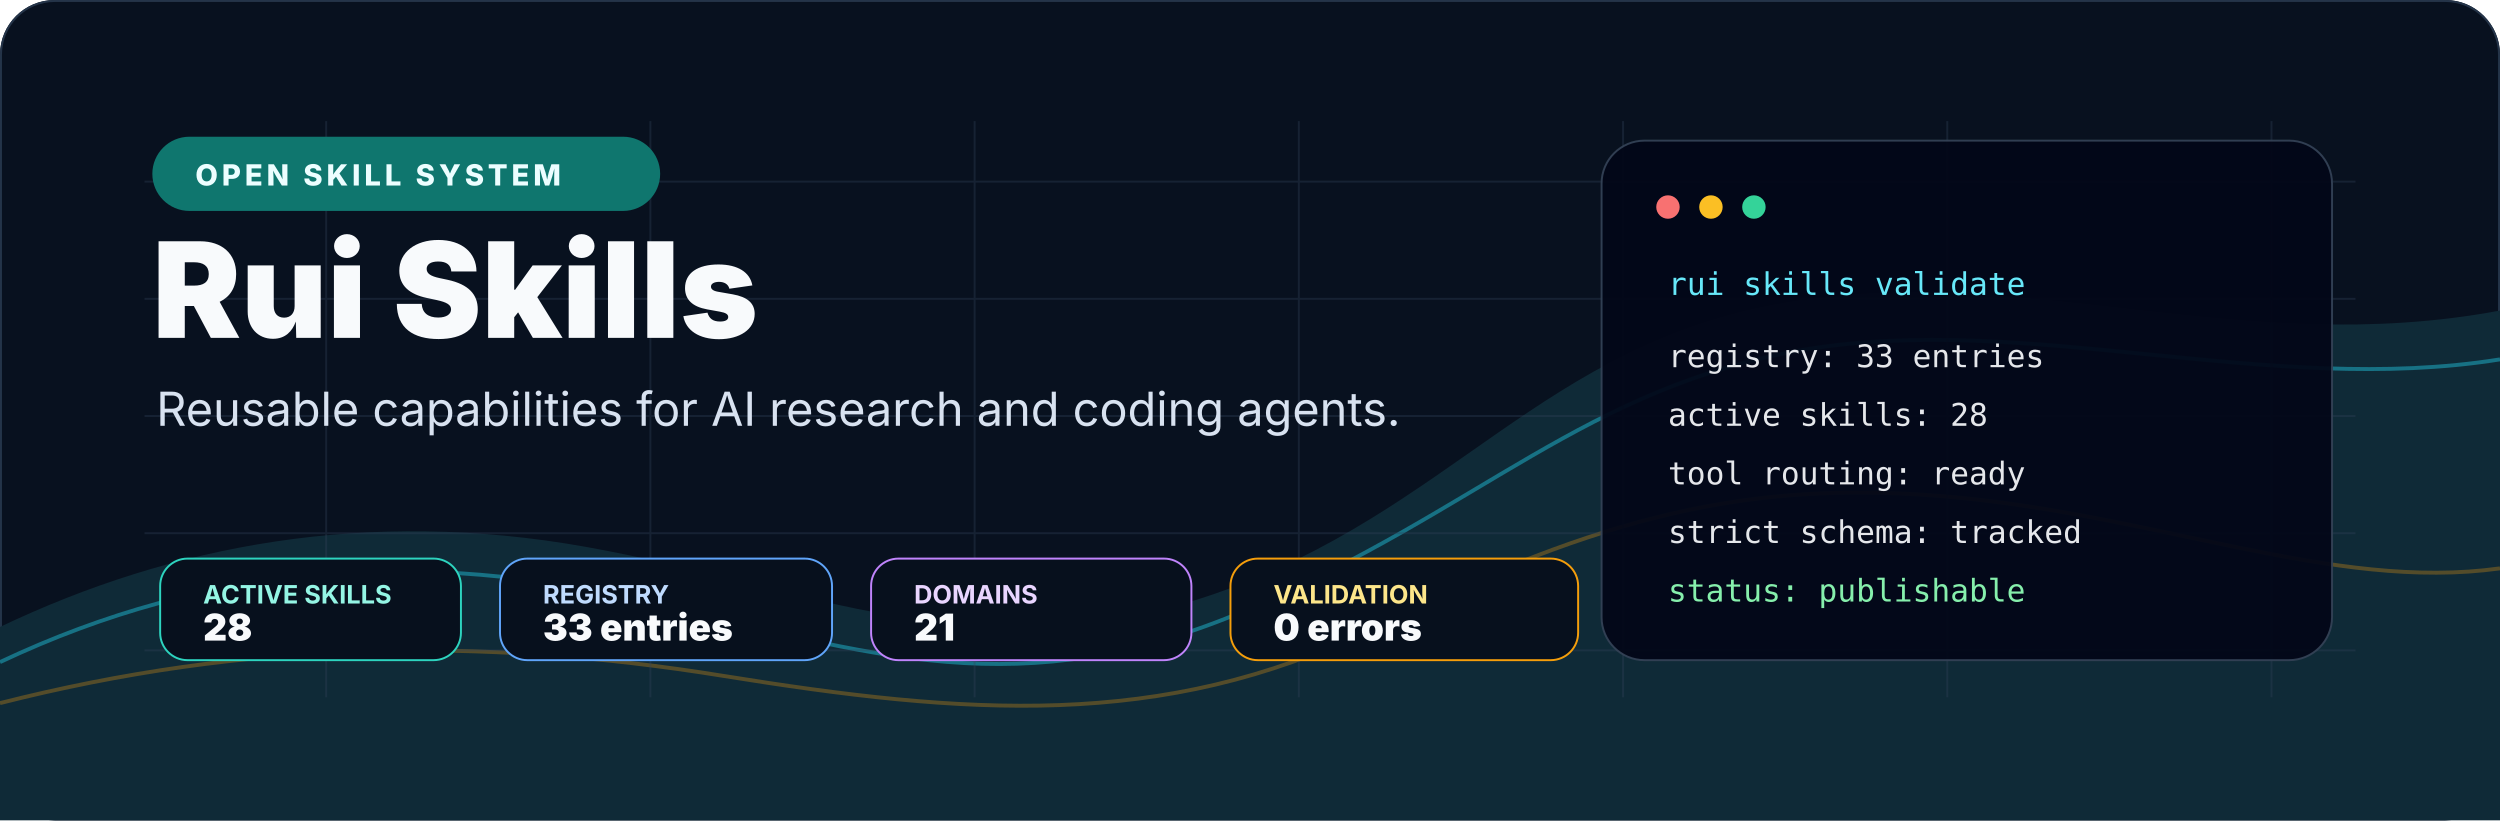
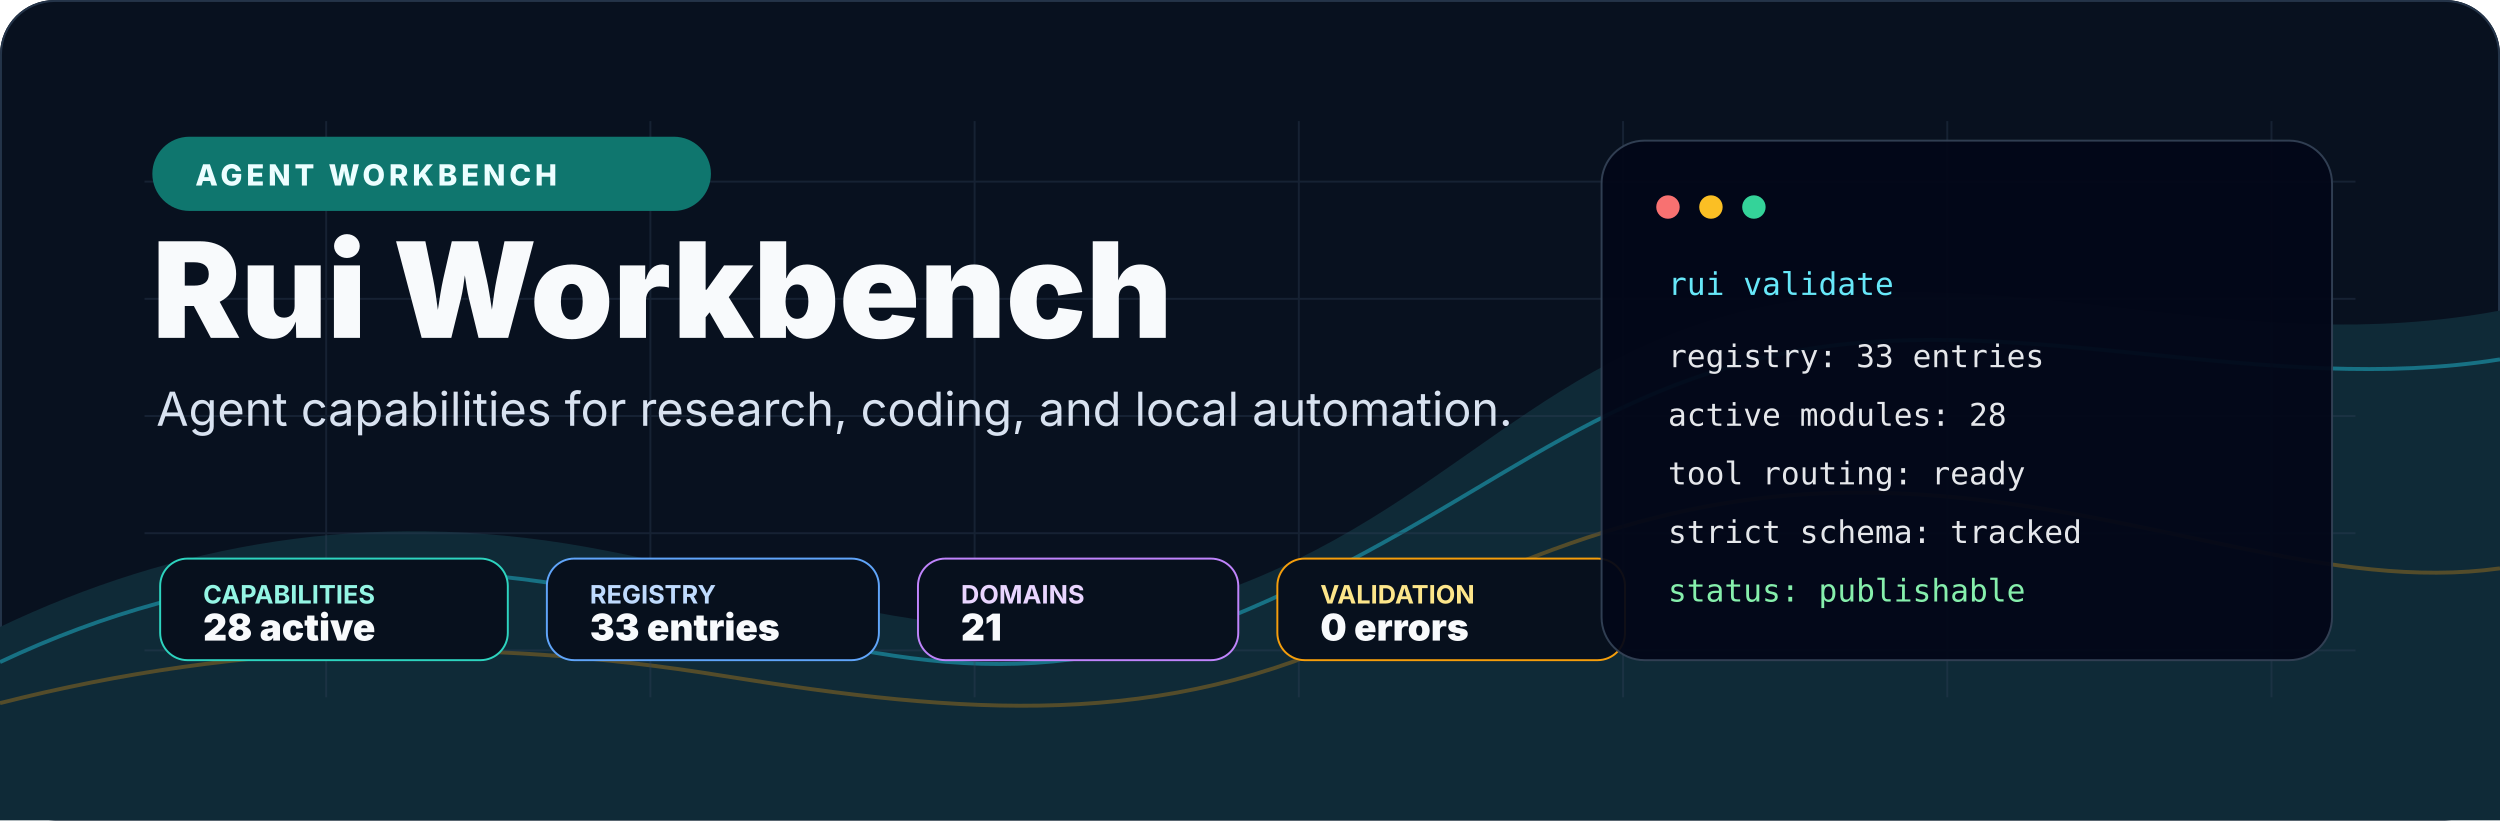
<svg xmlns="http://www.w3.org/2000/svg" width="1280" height="420" viewBox="0 0 1280 420" fill="none" role="img" aria-labelledby="title desc">
  <rect width="1280" height="420" rx="28" fill="#08111F" />
  <rect x="0.5" y="0.5" width="1279" height="419" rx="27.5" stroke="#243449" />
  <path d="M0 321C88 279 188 260 300 280C412 300 501 346 622 304C743 262 790 176 914 155C1036 134 1147 184 1280 159V420H0V321Z" fill="#0F2A37" />
  <path d="M0 339C108 288 216 281 331 308C447 335 522 362 639 312C758 261 812 198 924 179C1038 160 1162 203 1280 184" stroke="#22D3EE" stroke-width="2" opacity="0.42" />
  <path d="M0 360C126 328 246 326 370 346C494 366 595 374 702 322C809 270 885 245 994 254C1104 263 1194 303 1280 291" stroke="#F59E0B" stroke-width="2" opacity="0.3" />
  <g opacity="0.35">
    <path d="M74 93H1206" stroke="#304158" />
    <path d="M74 153H1206" stroke="#304158" />
    <path d="M74 213H1206" stroke="#304158" />
    <path d="M74 273H1206" stroke="#304158" />
    <path d="M74 333H1206" stroke="#304158" />
    <path d="M167 62V357" stroke="#304158" />
    <path d="M333 62V357" stroke="#304158" />
    <path d="M499 62V357" stroke="#304158" />
    <path d="M665 62V357" stroke="#304158" />
    <path d="M831 62V357" stroke="#304158" />
    <path d="M997 62V357" stroke="#304158" />
    <path d="M1163 62V357" stroke="#304158" />
  </g>
  <g transform="translate(78 70)">
-     <rect x="0" y="0" width="260" height="38" rx="19" fill="#0F766E" />
-     <text x="22" y="25" fill="#ECFEFF" font-family="Inter, Segoe UI, Arial, sans-serif" font-size="15" font-weight="800" letter-spacing="2">OPEN SKILL SYSTEM</text>
-     <text x="0" y="103" fill="#F8FAFC" font-family="Inter, Segoe UI, Arial, sans-serif" font-size="68" font-weight="850">Rui Skills</text>
-     <text x="2" y="148" fill="#D8E2F0" font-family="Inter, Segoe UI, Arial, sans-serif" font-size="24">Reusable capabilities for AI research and coding agents.</text>
+     <rect x="0" y="0" width="286" height="38" rx="19" fill="#0F766E" />
+     <text x="22" y="25" fill="#ECFEFF" font-family="Inter, Segoe UI, Arial, sans-serif" font-size="15" font-weight="800" letter-spacing="2">AGENT WORKBENCH</text>
+     <text x="0" y="103" fill="#F8FAFC" font-family="Inter, Segoe UI, Arial, sans-serif" font-size="68" font-weight="850">Rui Workbench</text>
+     <text x="2" y="148" fill="#D8E2F0" font-family="Inter, Segoe UI, Arial, sans-serif" font-size="24">Agent capabilities for research, coding, and local automation.</text>
  </g>
  <g transform="translate(82 286)">
-     <rect x="0" y="0" width="154" height="52" rx="14" fill="#07101D" stroke="#2DD4BF" />
-     <text x="22" y="23" fill="#94F5E4" font-family="Inter, Segoe UI, Arial, sans-serif" font-size="13" font-weight="700">ACTIVE SKILLS</text>
-     <text x="22" y="42" fill="#F8FAFC" font-family="Inter, Segoe UI, Arial, sans-serif" font-size="19" font-weight="850">28</text>
-     <rect x="174" y="0" width="170" height="52" rx="14" fill="#07101D" stroke="#60A5FA" />
-     <text x="196" y="23" fill="#BFDBFE" font-family="Inter, Segoe UI, Arial, sans-serif" font-size="13" font-weight="700">REGISTRY</text>
-     <text x="196" y="42" fill="#F8FAFC" font-family="Inter, Segoe UI, Arial, sans-serif" font-size="19" font-weight="850">33 entries</text>
-     <rect x="364" y="0" width="164" height="52" rx="14" fill="#07101D" stroke="#C084FC" />
-     <text x="386" y="23" fill="#E9D5FF" font-family="Inter, Segoe UI, Arial, sans-serif" font-size="13" font-weight="700">DOMAINS</text>
-     <text x="386" y="42" fill="#F8FAFC" font-family="Inter, Segoe UI, Arial, sans-serif" font-size="19" font-weight="850">21</text>
-     <rect x="548" y="0" width="178" height="52" rx="14" fill="#07101D" stroke="#F59E0B" />
-     <text x="570" y="23" fill="#FDE68A" font-family="Inter, Segoe UI, Arial, sans-serif" font-size="13" font-weight="700">VALIDATION</text>
-     <text x="570" y="42" fill="#F8FAFC" font-family="Inter, Segoe UI, Arial, sans-serif" font-size="19" font-weight="850">0 errors</text>
+     <rect x="0" y="0" width="178" height="52" rx="14" fill="#07101D" stroke="#2DD4BF" />
+     <text x="22" y="23" fill="#94F5E4" font-family="Inter, Segoe UI, Arial, sans-serif" font-size="13" font-weight="700">CAPABILITIES</text>
+     <text x="22" y="42" fill="#F8FAFC" font-family="Inter, Segoe UI, Arial, sans-serif" font-size="19" font-weight="850">28 active</text>
+     <rect x="198" y="0" width="170" height="52" rx="14" fill="#07101D" stroke="#60A5FA" />
+     <text x="220" y="23" fill="#BFDBFE" font-family="Inter, Segoe UI, Arial, sans-serif" font-size="13" font-weight="700">REGISTRY</text>
+     <text x="220" y="42" fill="#F8FAFC" font-family="Inter, Segoe UI, Arial, sans-serif" font-size="19" font-weight="850">33 entries</text>
+     <rect x="388" y="0" width="164" height="52" rx="14" fill="#07101D" stroke="#C084FC" />
+     <text x="410" y="23" fill="#E9D5FF" font-family="Inter, Segoe UI, Arial, sans-serif" font-size="13" font-weight="700">DOMAINS</text>
+     <text x="410" y="42" fill="#F8FAFC" font-family="Inter, Segoe UI, Arial, sans-serif" font-size="19" font-weight="850">21</text>
+     <rect x="572" y="0" width="178" height="52" rx="14" fill="#07101D" stroke="#F59E0B" />
+     <text x="594" y="23" fill="#FDE68A" font-family="Inter, Segoe UI, Arial, sans-serif" font-size="13" font-weight="700">VALIDATION</text>
+     <text x="594" y="42" fill="#F8FAFC" font-family="Inter, Segoe UI, Arial, sans-serif" font-size="19" font-weight="850">0 errors</text>
  </g>
  <g transform="translate(820 72)">
    <rect x="0" y="0" width="374" height="266" rx="22" fill="#020617" opacity="0.94" stroke="#334155" />
    <circle cx="34" cy="34" r="6" fill="#F87171" />
    <circle cx="56" cy="34" r="6" fill="#FBBF24" />
    <circle cx="78" cy="34" r="6" fill="#34D399" />
-     <text x="34" y="79" fill="#67E8F9" font-family="Consolas, monospace" font-size="16">rui skills validate</text>
+     <text x="34" y="79" fill="#67E8F9" font-family="Consolas, monospace" font-size="16">rui validate</text>
    <text x="34" y="116" fill="#E5E7EB" font-family="Consolas, monospace" font-size="16">registry: 33 entries</text>
-     <text x="34" y="146" fill="#E5E7EB" font-family="Consolas, monospace" font-size="16">active skills: 28</text>
+     <text x="34" y="146" fill="#E5E7EB" font-family="Consolas, monospace" font-size="16">active modules: 28</text>
    <text x="34" y="176" fill="#E5E7EB" font-family="Consolas, monospace" font-size="16">tool routing: ready</text>
    <text x="34" y="206" fill="#E5E7EB" font-family="Consolas, monospace" font-size="16">strict schema: tracked</text>
    <text x="34" y="236" fill="#86EFAC" font-family="Consolas, monospace" font-size="16">status: publishable</text>
  </g>
</svg>
